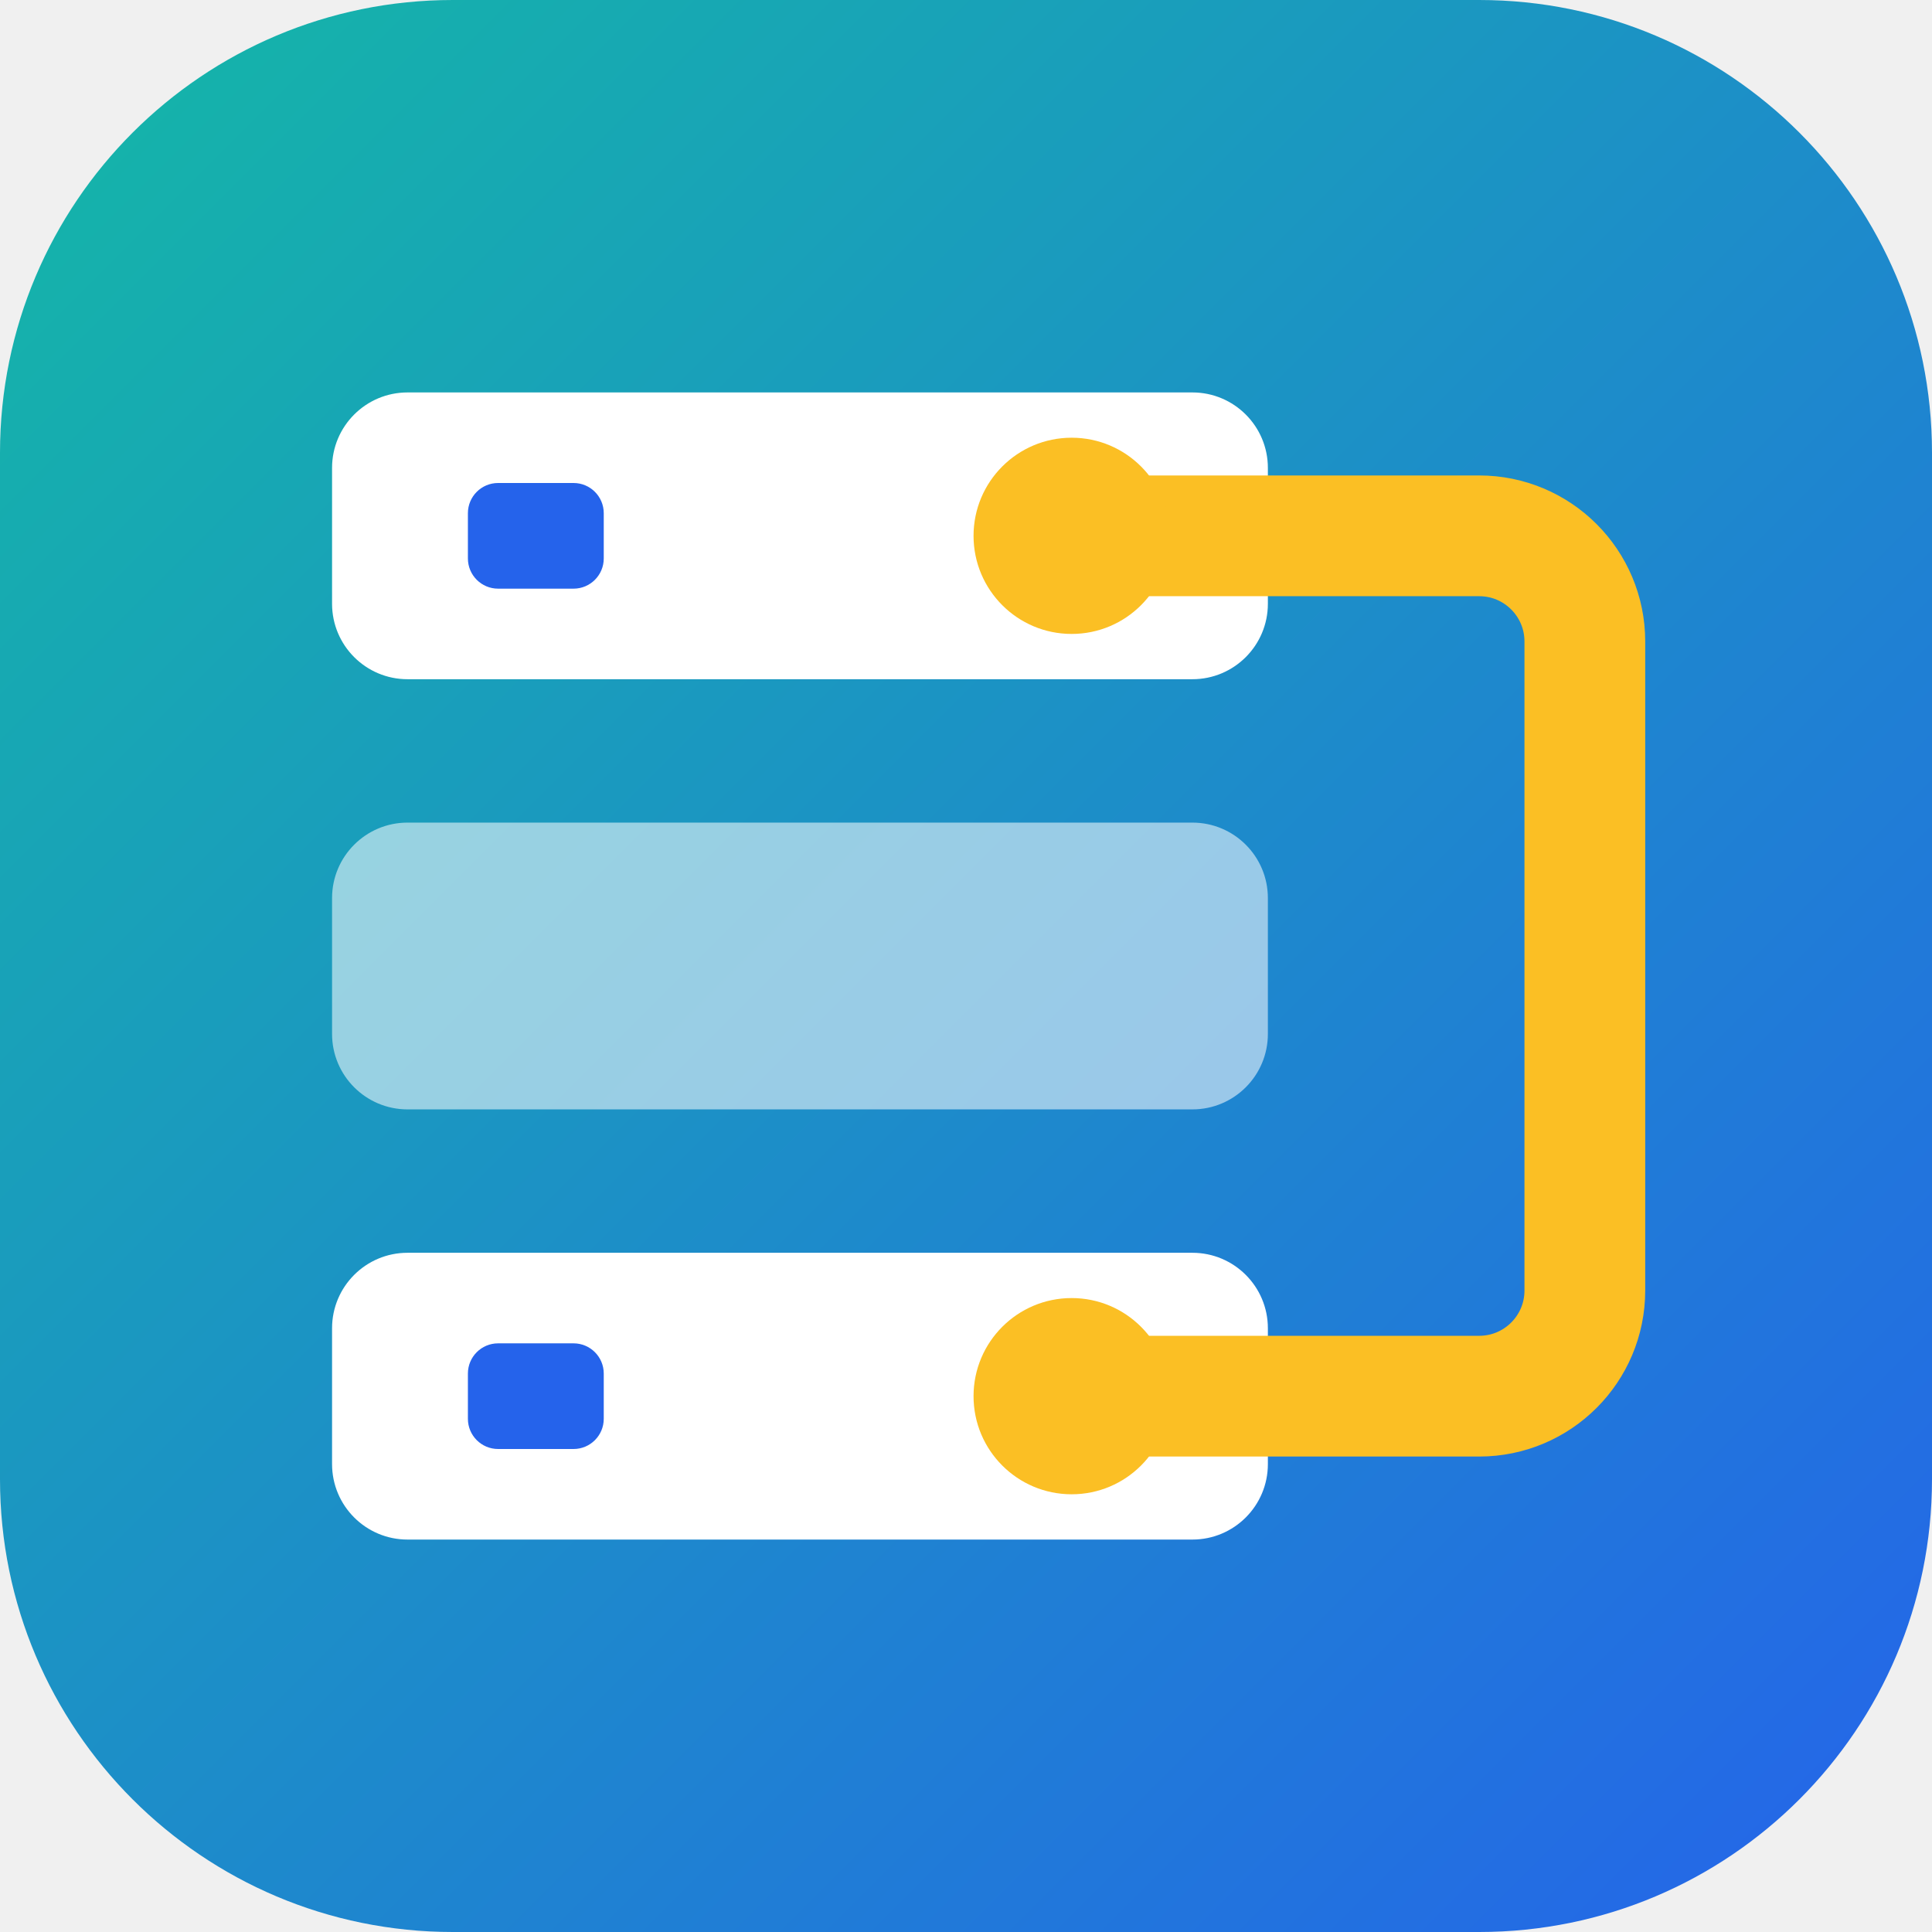
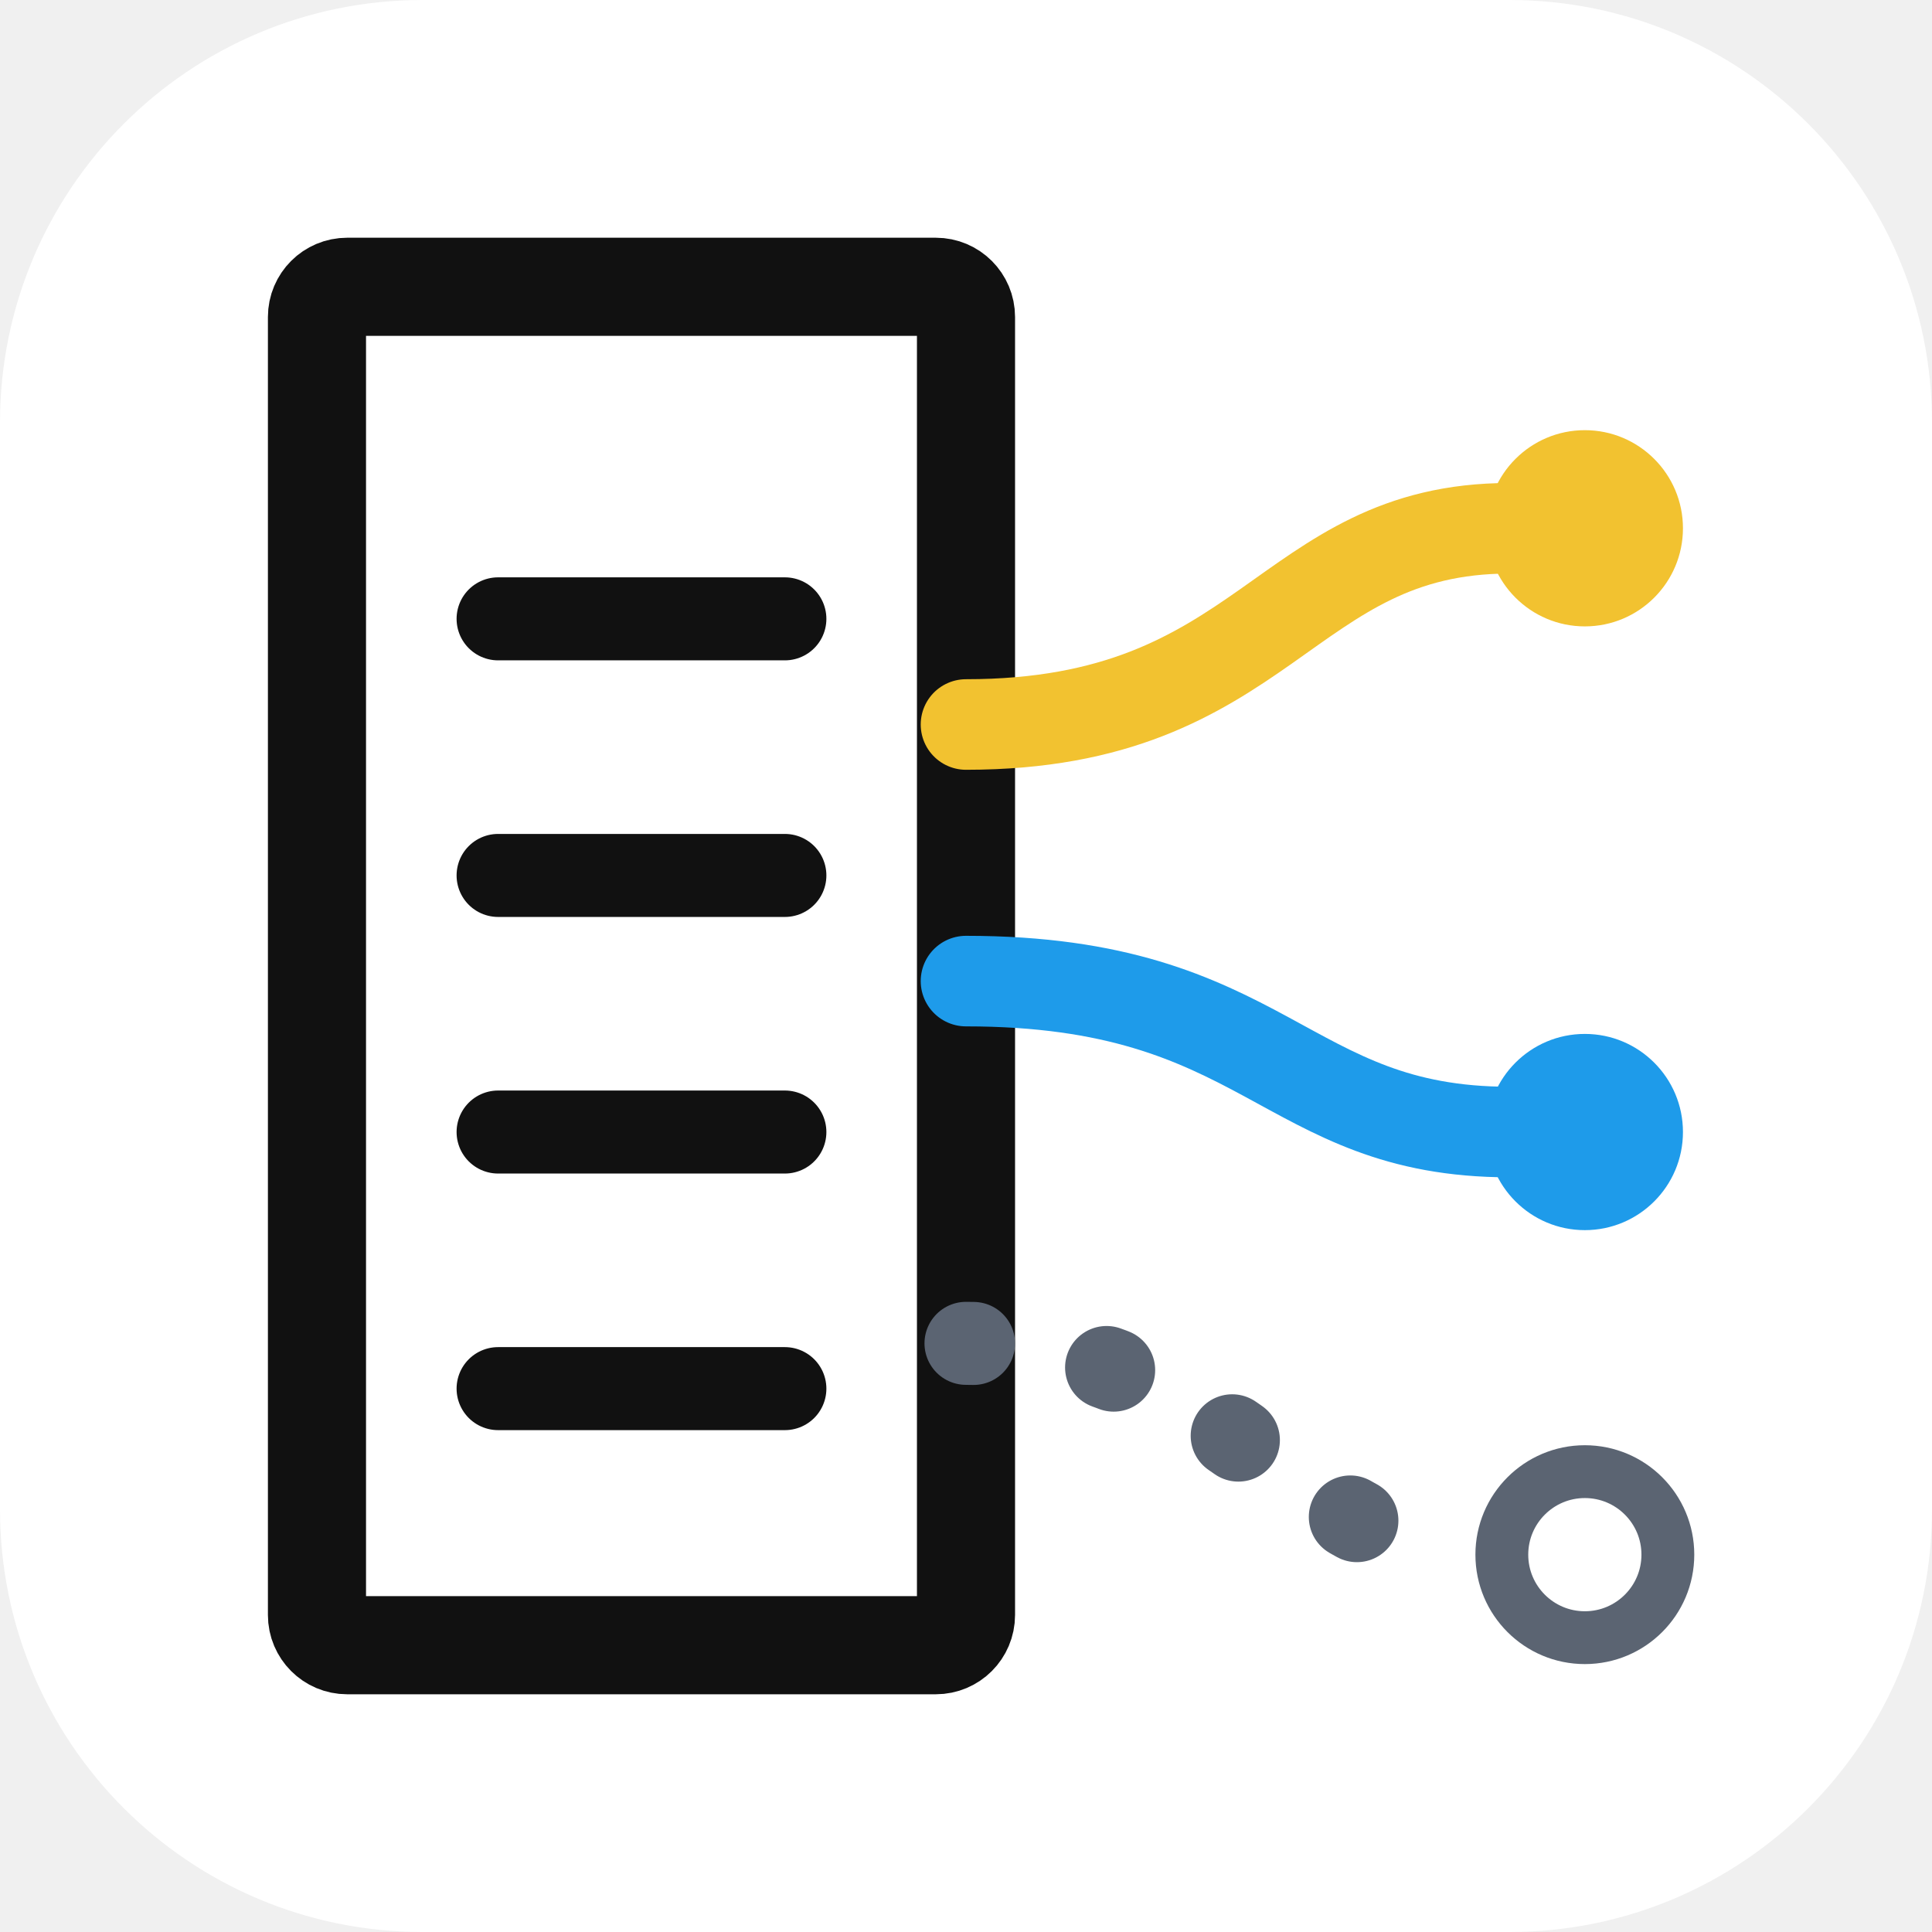
<svg xmlns="http://www.w3.org/2000/svg" viewBox="0 0 256 256">
-   <defs>
-     <linearGradient id="g" x1="0" y1="0" x2="1" y2="1">
-       <stop offset="0" stop-color="#14B8A6" />
-       <stop offset="1" stop-color="#2563EB" />
-     </linearGradient>
-   </defs>
-   <rect width="256" height="256" rx="60" fill="url(#g)" />
-   <rect x="44" y="52" width="124" height="38" rx="10" fill="#fff" />
-   <rect x="44" y="109" width="124" height="38" rx="10" fill="#fff" fill-opacity=".55" />
-   <rect x="44" y="166" width="124" height="38" rx="10" fill="#fff" />
-   <path d="M142 71H196a14 14 0 0 1 14 14v86a14 14 0 0 1-14 14H142" fill="none" stroke="#FBBF24" stroke-width="16" stroke-linecap="round" stroke-linejoin="round" />
-   <circle cx="142" cy="71" r="13" fill="#FBBF24" />
-   <circle cx="142" cy="185" r="13" fill="#FBBF24" />
-   <rect x="62" y="64" width="18" height="14" rx="4" fill="#2563EB" />
-   <rect x="62" y="178" width="18" height="14" rx="4" fill="#2563EB" />
+   <rect width="256" height="256" rx="56" fill="#fff" />
+   <rect x="42" y="38" width="86" height="180" rx="4" fill="none" stroke="#111" stroke-width="13" />
+   <path d="M66 82H104M66 116H104M66 150H104M66 184H104" stroke="#111" stroke-width="11" stroke-linecap="round" />
+   <path d="M128 96C168 96 170 70 200 70" fill="none" stroke="#F2C230" stroke-width="12" stroke-linecap="round" />
+   <circle cx="210" cy="70" r="13" fill="#F2C230" />
+   <path d="M128 130C168 130 170 150 200 150" fill="none" stroke="#1E9BEA" stroke-width="12" stroke-linecap="round" />
+   <circle cx="210" cy="150" r="13" fill="#1E9BEA" />
+   <path d="M128 178C162 178 172 206 196 206" fill="none" stroke="#5B6472" stroke-width="11" stroke-linecap="round" stroke-dasharray="1 18" />
+   <circle cx="210" cy="206" r="11" fill="none" stroke="#5B6472" stroke-width="7" />
</svg>
